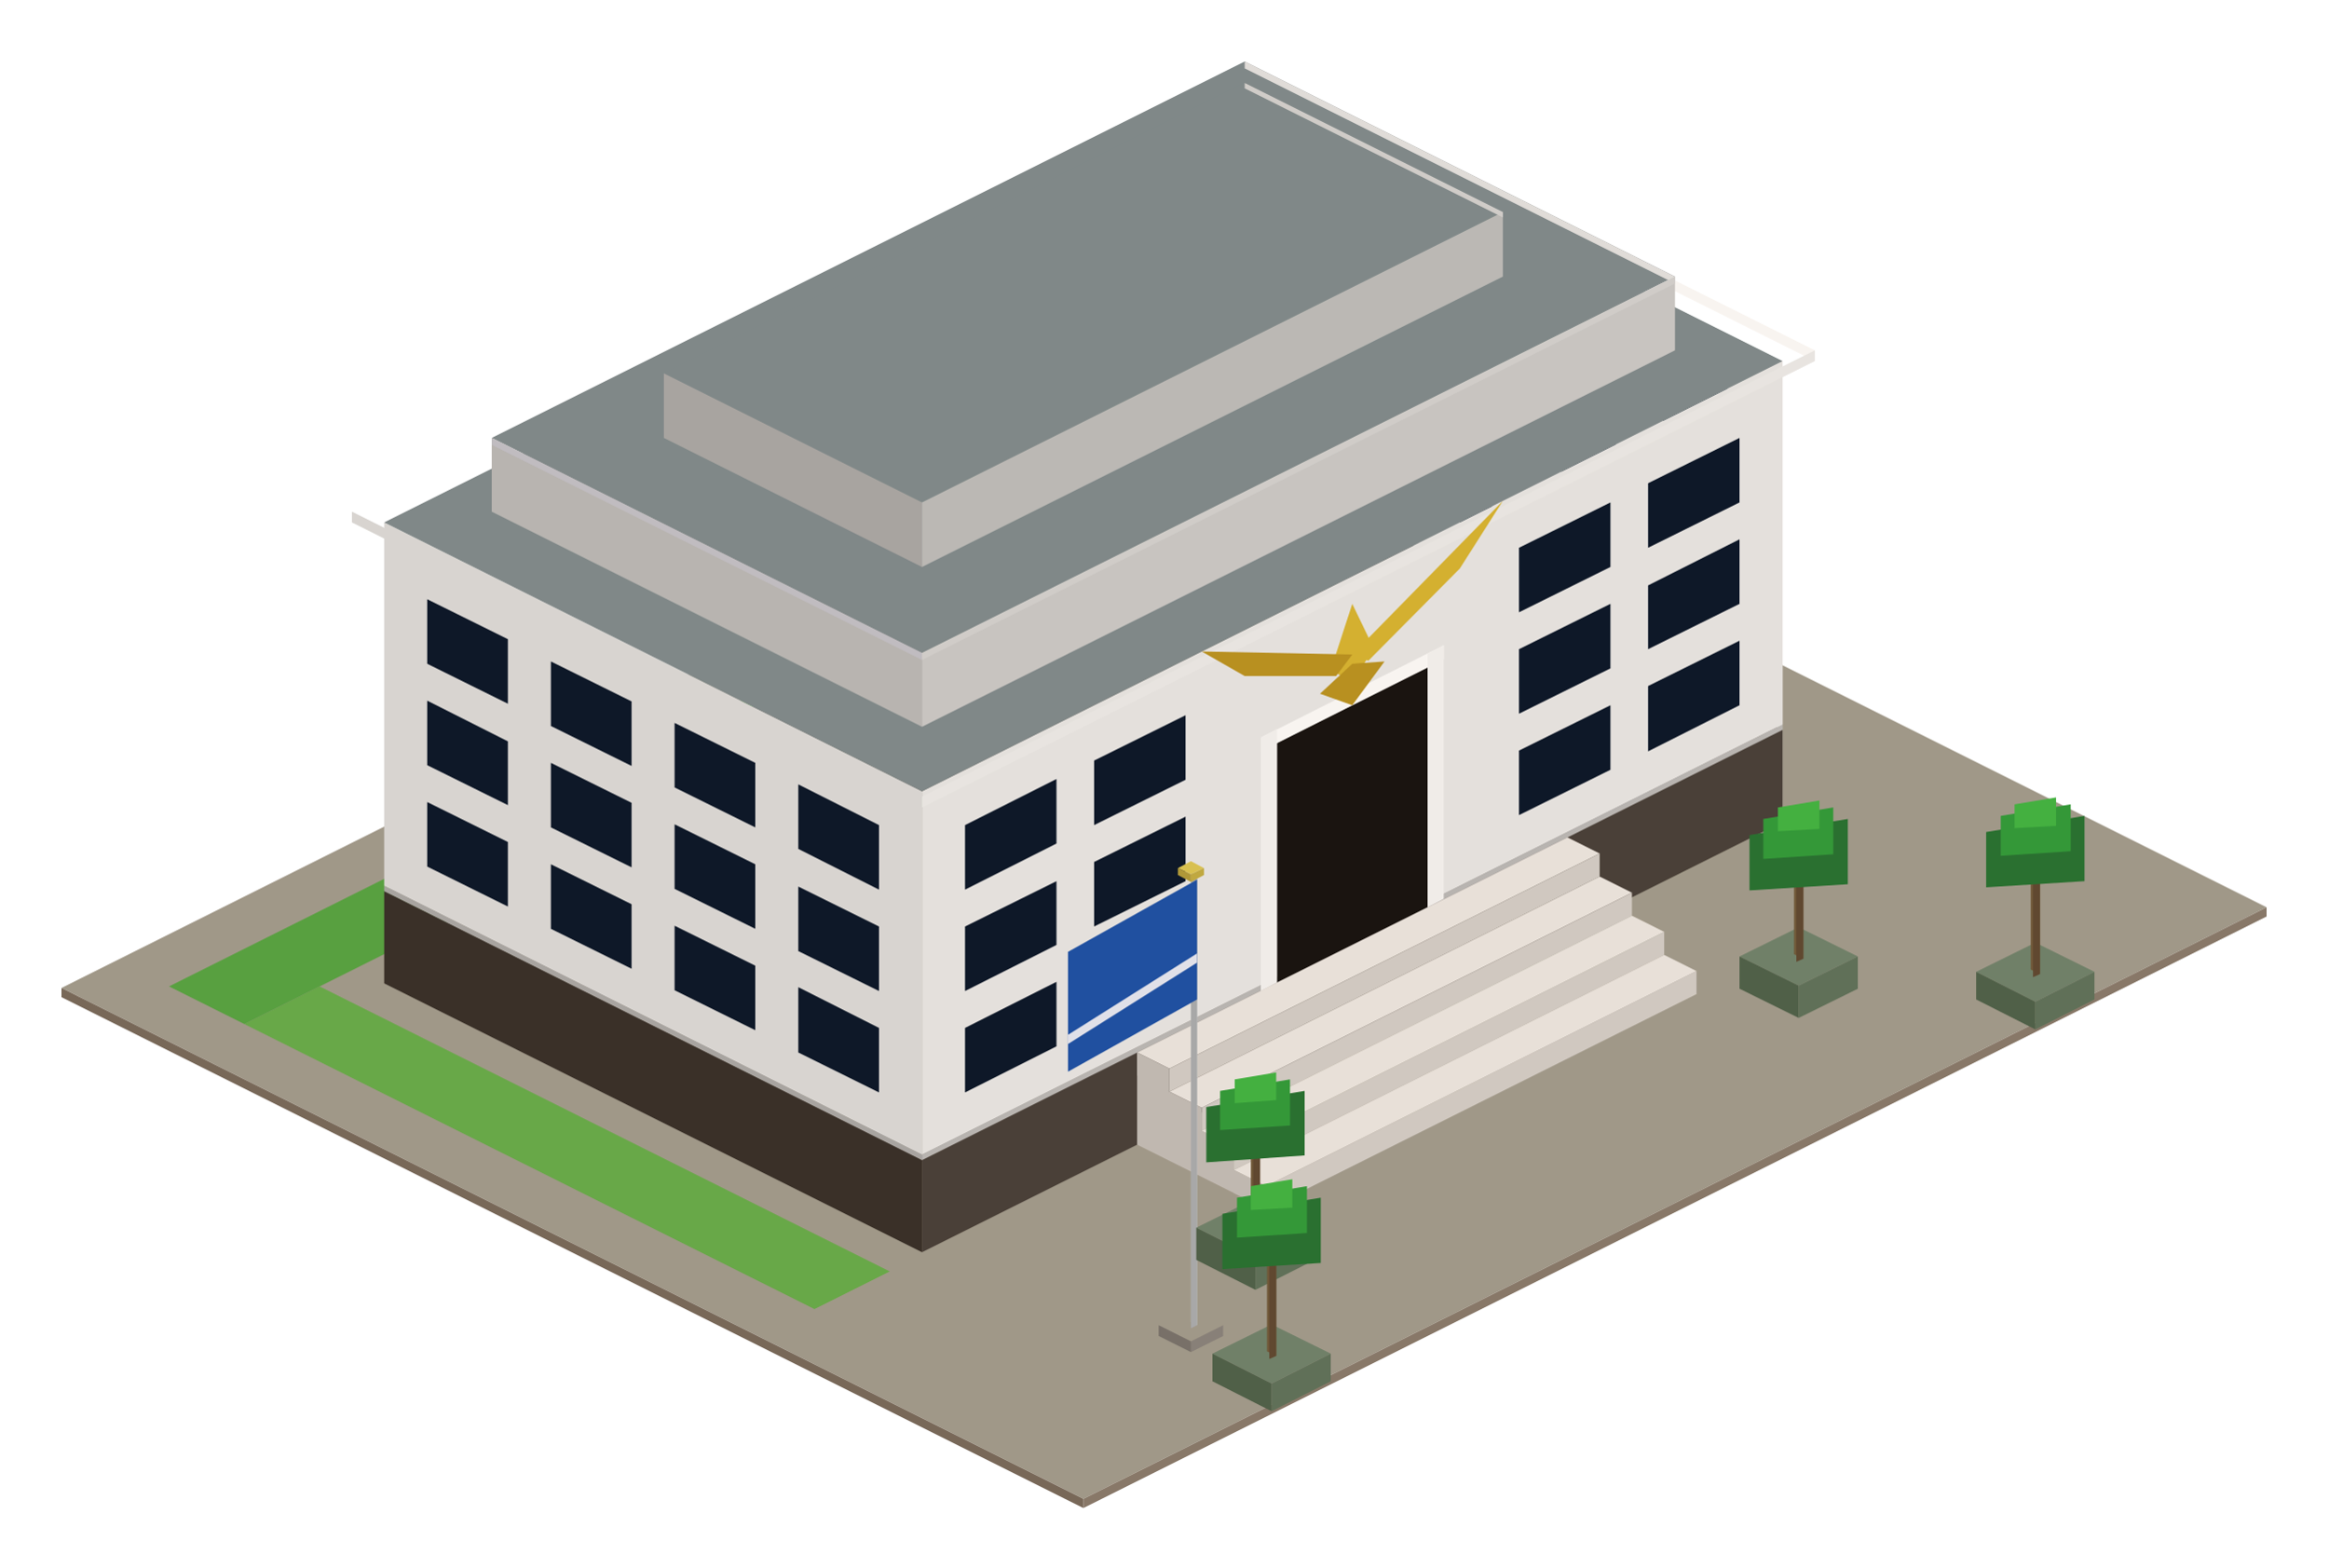
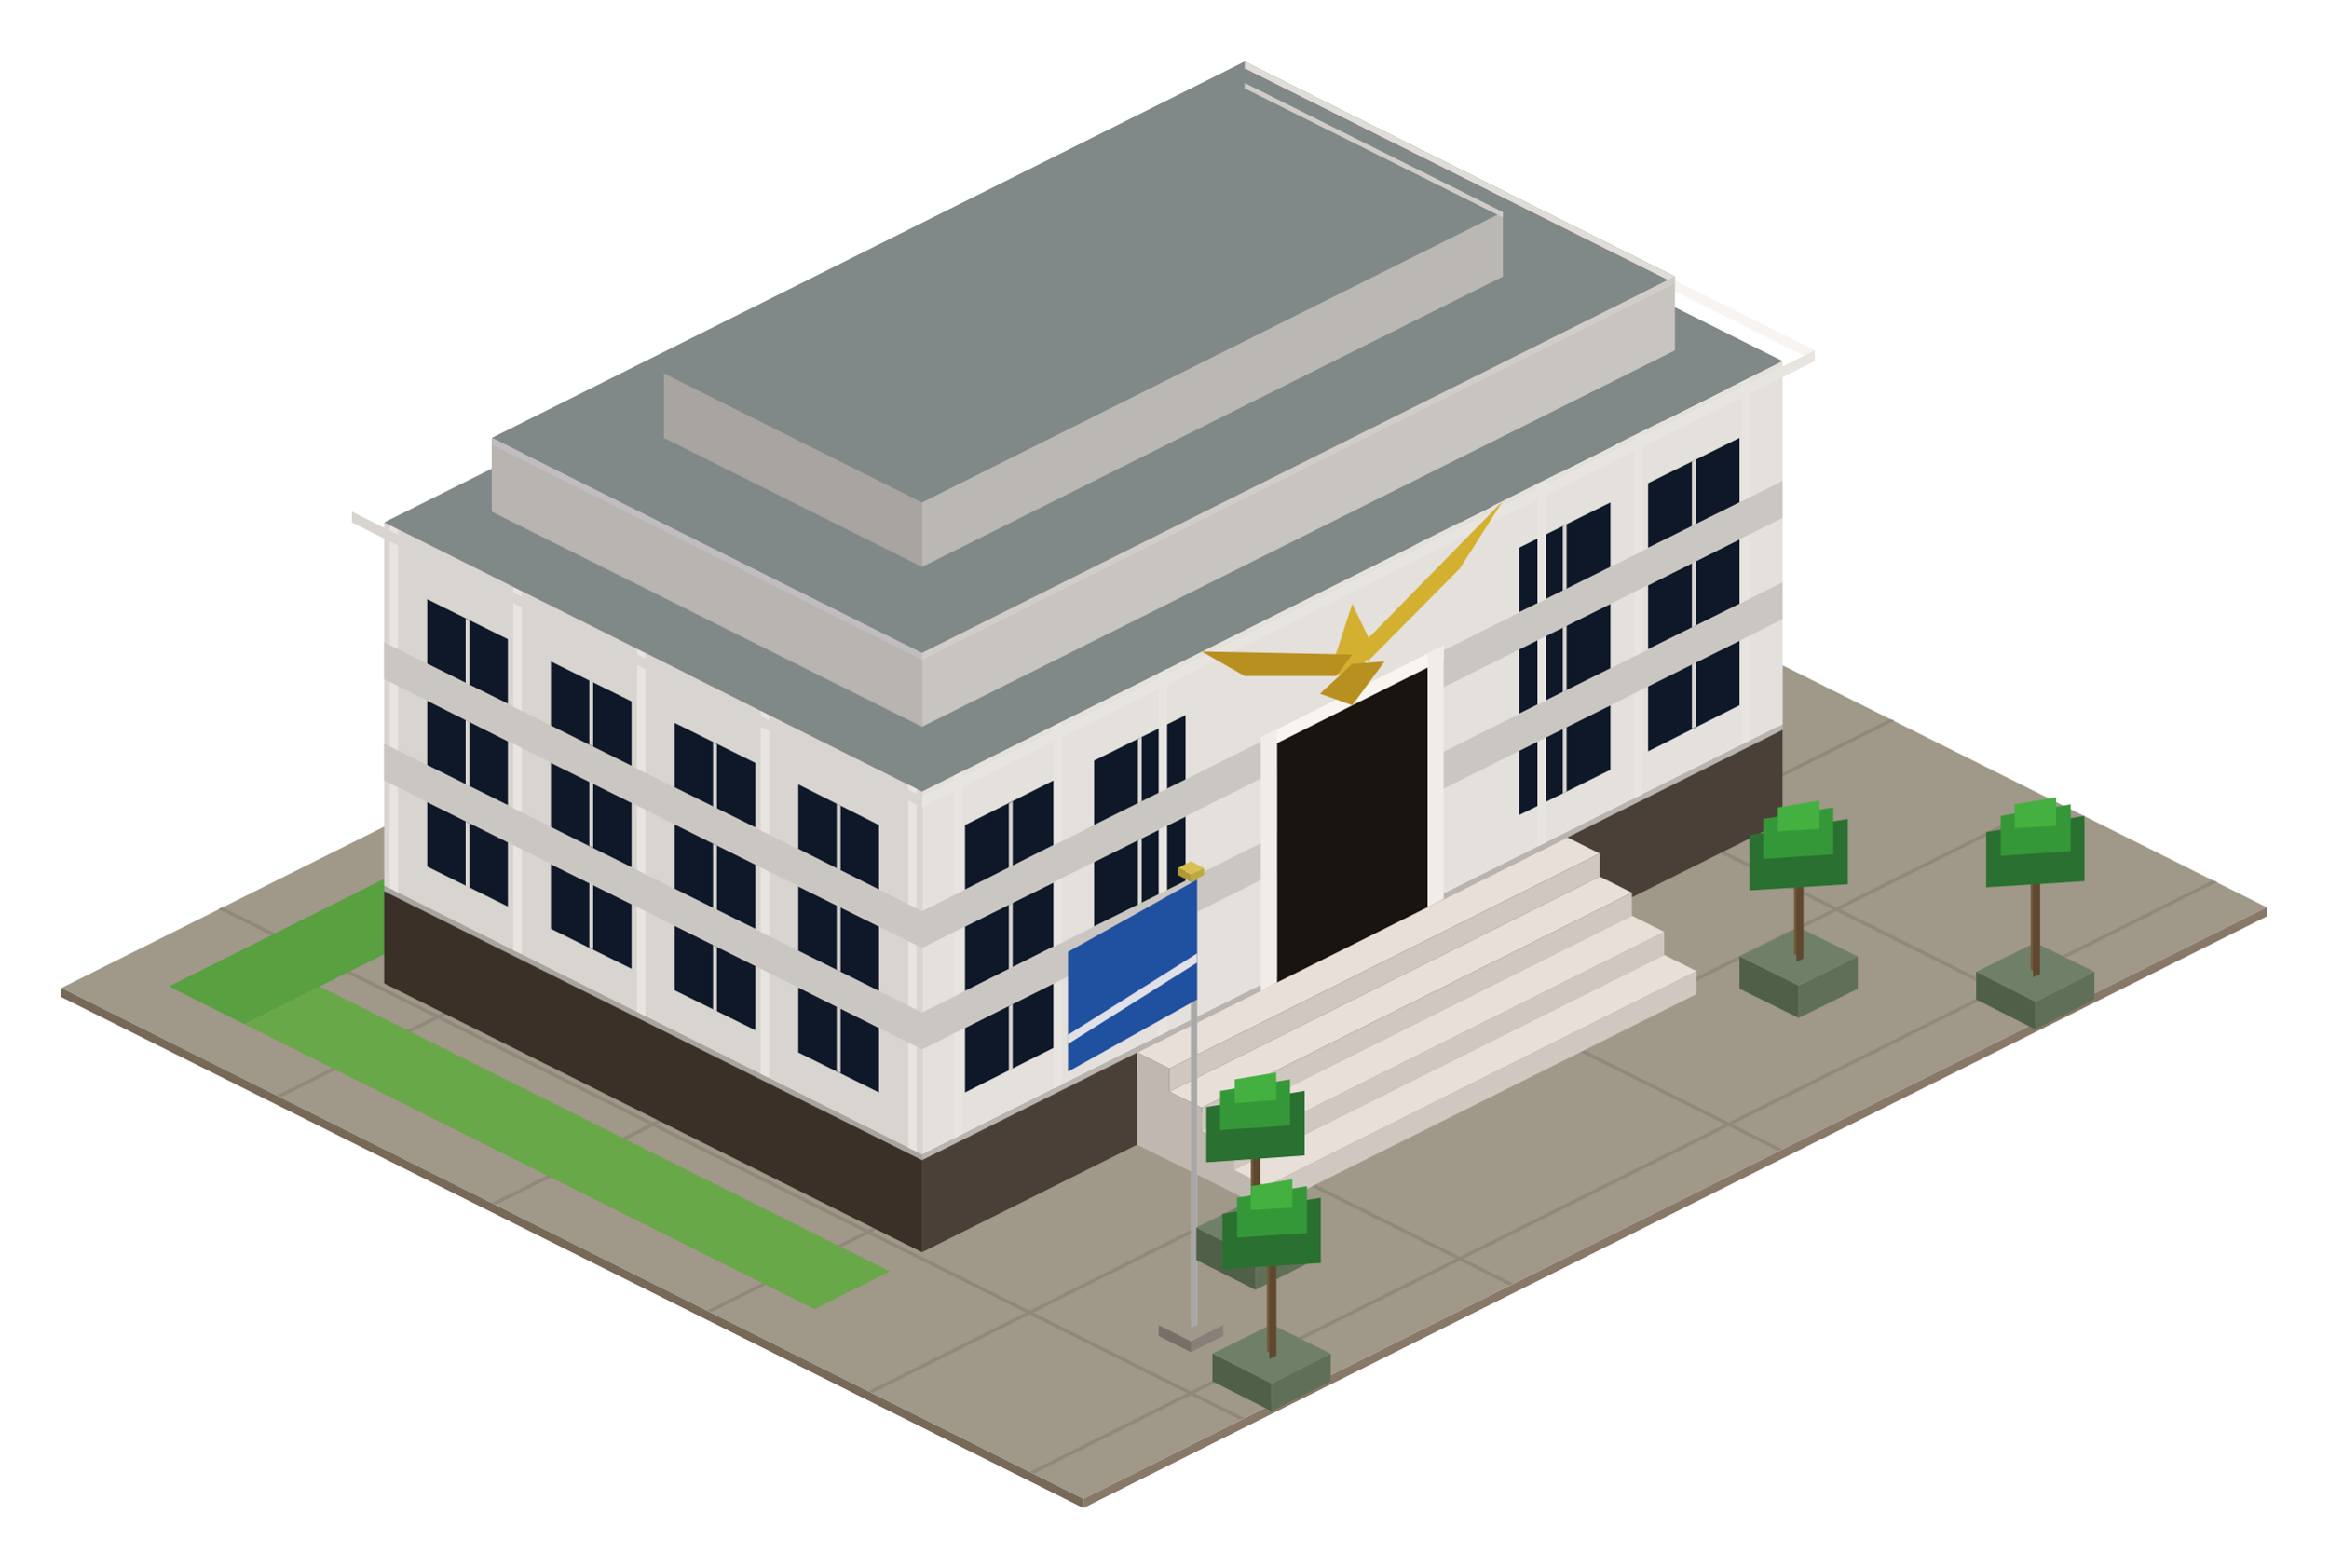
<svg xmlns="http://www.w3.org/2000/svg" viewBox="-148 -58 303 204" width="303" height="204">
  <polygon points="14.0,-6.4 147.0,60.1 -7.0,137.1 -140.0,70.6" fill="#a09888" />
  <polygon points="147.0,61.3 147.0,60.1 -7.0,137.1 -7.0,138.3" fill="#887868" />
  <polygon points="-140.0,71.8 -140.0,70.6 -7.0,137.1 -7.0,138.3" fill="#786858" />
+   <polygon points="42.0,7.6 42.6,7.8 -111.4,84.8 -112.0,84.6" fill="#90887a" />
+   <polygon points="70.0,21.6 70.6,21.8 -83.4,98.8 -84.0,98.6" fill="#90887a" />
+   <polygon points="98.0,35.6 98.6,35.8 -55.4,112.8 -56.0,112.6" fill="#90887a" />
+   <polygon points="119.0,46.1 119.6,46.3 -34.4,123.3 -35.0,123.1" fill="#90887a" />
+   <polygon points="140.0,56.6 140.6,56.8 -13.4,133.8 -14.0,133.6" fill="#90887a" />
+   <polygon points="-14.0,7.6 119.0,74.1 118.4,74.3 -14.6,7.8" fill="#90887a" />
+   <polygon points="-49.0,25.1 84.0,91.6 83.4,91.8 -49.6,25.3" fill="#90887a" />
+   <polygon points="-84.0,42.6 49.0,109.1 48.4,109.3 -84.6,42.8" fill="#90887a" />
+   <polygon points="-119.0,60.1 14.0,126.6 13.4,126.8 -119.6,60.3" fill="#90887a" />
  <polygon points="-106.4,70.4 -32.2,107.5 -42.0,112.4 -116.2,75.3" fill="#68a848" />
  <polygon points="4.2,5.3 14.0,10.2 -116.2,75.3 -126.0,70.4" fill="#58a040" />
  <polygon points="14.0,2.0 84.0,37.0 -28.0,93.0 -98.0,58.0" fill="#686058" />
  <polygon points="84.0,49.0 84.0,37.0 -28.0,93.0 -28.0,105.0" fill="#4a4038" />
  <polygon points="-98.0,70.0 -98.0,58.0 -28.0,93.0 -28.0,105.0" fill="#3a3028" />
  <polygon points="14.0,2.0 14.0,1.3 84.0,36.3 84.0,37.0" fill="#c8c4c0" />
  <polygon points="84.0,37.0 84.0,36.3 -28.0,92.3 -28.0,93.0" fill="#b8b4b0" />
  <polygon points="-98.0,58.0 -98.0,57.3 -28.0,92.3 -28.0,93.0" fill="#a8a4a0" />
  <polygon points="14.0,1.3 14.0,-46.0 84.0,-11.0 84.0,36.3" fill="#f0ece8" />
  <polygon points="19.6,-1.2 19.6,-9.6 30.1,-4.4 30.1,4.1" fill="#1a2838" />
  <polygon points="35.7,6.8 35.7,-1.6 46.2,3.7 46.2,12.1" fill="#1a2838" />
  <polygon points="51.8,14.9 51.8,6.5 62.3,11.7 62.3,20.1" fill="#1a2838" />
  <polygon points="67.9,22.9 67.9,14.5 78.4,19.8 78.4,28.2" fill="#1a2838" />
  <polygon points="19.6,-14.4 19.6,-22.8 30.1,-17.5 30.1,-9.2" fill="#1a2838" />
  <polygon points="35.7,-6.4 35.7,-14.7 46.2,-9.5 46.2,-1.1" fill="#1a2838" />
  <polygon points="51.8,1.7 51.8,-6.7 62.3,-1.5 62.3,6.9" fill="#1a2838" />
  <polygon points="67.9,9.7 67.9,1.4 78.4,6.6 78.4,15.0" fill="#1a2838" />
  <polygon points="19.6,-27.6 19.6,-36.0 30.1,-30.8 30.1,-22.4" fill="#1a2838" />
  <polygon points="35.7,-19.6 35.7,-28.0 46.2,-22.7 46.2,-14.3" fill="#1a2838" />
  <polygon points="51.8,-11.5 51.8,-19.9 62.3,-14.7 62.3,-6.3" fill="#1a2838" />
  <polygon points="67.9,-3.5 67.9,-11.9 78.4,-6.6 78.4,1.8" fill="#1a2838" />
  <polygon points="-98.0,57.3 -98.0,10.0 -28.0,45.0 -28.0,92.3" fill="#d8d4d0" />
  <polygon points="-92.4,54.8 -92.4,46.4 -81.9,51.6 -81.9,60.0" fill="#0e1828" />
+   <polygon points="-87.4,57.3 -87.4,48.9 -86.9,49.2 -86.9,57.6" fill="#d8d4d0" />
  <polygon points="-76.3,62.9 -76.3,54.5 -65.8,59.7 -65.8,68.1" fill="#0e1828" />
+   <polygon points="-71.3,65.3 -71.3,56.9 -70.8,57.2 -70.8,65.6" fill="#d8d4d0" />
  <polygon points="-60.2,70.9 -60.2,62.5 -49.7,67.7 -49.7,76.1" fill="#0e1828" />
+   <polygon points="-55.2,73.4 -55.2,65.0 -54.7,65.3 -54.7,73.7" fill="#d8d4d0" />
  <polygon points="-44.1,79.0 -44.1,70.5 -33.6,75.8 -33.6,84.2" fill="#0e1828" />
+   <polygon points="-39.1,81.4 -39.1,73.0 -38.6,73.3 -38.6,81.7" fill="#d8d4d0" />
  <polygon points="-92.4,41.6 -92.4,33.2 -81.9,38.5 -81.9,46.8" fill="#0e1828" />
+   <polygon points="-87.4,44.1 -87.4,35.7 -86.9,36.0 -86.9,44.4" fill="#d8d4d0" />
  <polygon points="-76.3,49.7 -76.3,41.3 -65.8,46.5 -65.8,54.9" fill="#0e1828" />
+   <polygon points="-71.3,52.1 -71.3,43.7 -70.8,44.0 -70.8,52.4" fill="#d8d4d0" />
  <polygon points="-60.2,57.7 -60.2,49.3 -49.7,54.5 -49.7,62.9" fill="#0e1828" />
+   <polygon points="-55.2,60.2 -55.2,51.8 -54.7,52.1 -54.7,60.5" fill="#d8d4d0" />
  <polygon points="-44.1,65.8 -44.1,57.4 -33.6,62.6 -33.6,71.0" fill="#0e1828" />
+   <polygon points="-39.1,68.2 -39.1,59.8 -38.6,60.1 -38.6,68.5" fill="#d8d4d0" />
  <polygon points="-92.4,28.4 -92.4,20.0 -81.9,25.2 -81.9,33.6" fill="#0e1828" />
+   <polygon points="-87.4,30.9 -87.4,22.5 -86.9,22.8 -86.9,31.2" fill="#d8d4d0" />
  <polygon points="-76.3,36.5 -76.3,28.1 -65.8,33.3 -65.8,41.7" fill="#0e1828" />
+   <polygon points="-71.3,38.9 -71.3,30.5 -70.8,30.8 -70.8,39.2" fill="#d8d4d0" />
  <polygon points="-60.2,44.5 -60.2,36.1 -49.7,41.3 -49.7,49.7" fill="#0e1828" />
+   <polygon points="-55.2,47.0 -55.2,38.6 -54.7,38.9 -54.7,47.3" fill="#d8d4d0" />
  <polygon points="-44.1,52.5 -44.1,44.1 -33.6,49.4 -33.6,57.8" fill="#0e1828" />
+   <polygon points="-39.1,55.0 -39.1,46.6 -38.6,46.9 -38.6,55.3" fill="#d8d4d0" />
+   <polygon points="-97.3,57.6 -97.3,10.4 -96.2,10.9 -96.2,58.2" fill="#e8e4e0" />
+   <polygon points="-81.2,65.7 -81.2,18.4 -80.1,19.0 -80.1,66.2" fill="#e8e4e0" />
+   <polygon points="-65.1,73.7 -65.1,26.5 -64.0,27.0 -64.0,74.3" fill="#e8e4e0" />
+   <polygon points="-49.0,81.8 -49.0,34.5 -47.9,35.1 -47.9,82.3" fill="#e8e4e0" />
+   <polygon points="-29.8,91.4 -29.8,44.1 -28.7,44.6 -28.7,91.9" fill="#e8e4e0" />
+   <polygon points="-98.0,43.6 -98.0,38.8 -28.0,73.8 -28.0,78.6" fill="#cac6c2" />
+   <polygon points="-98.0,30.4 -98.0,25.6 -28.0,60.6 -28.0,65.4" fill="#cac6c2" />
  <polygon points="84.0,36.3 84.0,-11.0 -28.0,45.0 -28.0,92.3" fill="#e4e0dc" />
  <polygon points="78.4,33.8 78.4,25.4 66.5,31.3 66.5,39.8" fill="#0e1828" />
+   <polygon points="72.7,36.6 72.7,28.2 72.2,28.5 72.2,36.9" fill="#d8d4d0" />
  <polygon points="61.6,42.2 61.6,33.8 49.7,39.7 49.7,48.1" fill="#0e1828" />
+   <polygon points="55.9,45.0 55.9,36.6 55.4,36.9 55.4,45.3" fill="#d8d4d0" />
  <polygon points="-10.5,78.2 -10.5,69.8 -22.4,75.8 -22.4,84.2" fill="#0e1828" />
+   <polygon points="-16.2,81.1 -16.2,72.7 -16.7,73.0 -16.7,81.4" fill="#d8d4d0" />
  <polygon points="6.3,69.9 6.3,61.5 -5.6,67.4 -5.6,75.8" fill="#0e1828" />
+   <polygon points="0.6,72.7 0.6,64.3 0.1,64.6 0.1,73.0" fill="#d8d4d0" />
  <polygon points="78.4,20.6 78.4,12.2 66.5,18.2 66.5,26.5" fill="#0e1828" />
+   <polygon points="72.7,23.4 72.7,15.0 72.2,15.3 72.2,23.7" fill="#d8d4d0" />
  <polygon points="61.6,29.0 61.6,20.6 49.7,26.5 49.7,34.9" fill="#0e1828" />
+   <polygon points="55.9,31.8 55.9,23.4 55.4,23.7 55.4,32.1" fill="#d8d4d0" />
  <polygon points="-10.5,65.0 -10.5,56.7 -22.4,62.6 -22.4,71.0" fill="#0e1828" />
+   <polygon points="-16.2,67.9 -16.2,59.5 -16.7,59.8 -16.7,68.2" fill="#d8d4d0" />
  <polygon points="6.3,56.7 6.3,48.3 -5.6,54.2 -5.6,62.6" fill="#0e1828" />
+   <polygon points="0.6,59.5 0.6,51.1 0.1,51.4 0.1,59.8" fill="#d8d4d0" />
  <polygon points="78.4,7.4 78.4,-1.0 66.5,4.9 66.5,13.3" fill="#0e1828" />
+   <polygon points="72.7,10.2 72.7,1.8 72.2,2.1 72.2,10.5" fill="#d8d4d0" />
  <polygon points="61.6,15.8 61.6,7.4 49.7,13.3 49.7,21.7" fill="#0e1828" />
+   <polygon points="55.9,18.6 55.9,10.2 55.4,10.5 55.4,18.9" fill="#d8d4d0" />
  <polygon points="-10.5,51.8 -10.5,43.4 -22.4,49.4 -22.4,57.8" fill="#0e1828" />
+   <polygon points="-16.2,54.7 -16.2,46.3 -16.7,46.6 -16.7,55.0" fill="#d8d4d0" />
  <polygon points="6.3,43.5 6.3,35.1 -5.6,41.0 -5.6,49.4" fill="#0e1828" />
+   <polygon points="0.6,46.3 0.6,37.9 0.1,38.2 0.1,46.6" fill="#d8d4d0" />
+   <polygon points="79.8,38.4 79.8,-8.9 78.7,-8.3 78.7,38.9" fill="#e8e4e0" />
+   <polygon points="65.8,45.4 65.8,-1.9 64.7,-1.3 64.7,45.9" fill="#e8e4e0" />
+   <polygon points="53.2,51.7 53.2,4.4 52.1,5.0 52.1,52.2" fill="#e8e4e0" />
+   <polygon points="3.9,76.3 3.9,29.0 2.8,29.6 2.8,76.9" fill="#e8e4e0" />
+   <polygon points="-9.8,83.2 -9.8,35.9 -10.9,36.5 -10.9,83.7" fill="#e8e4e0" />
+   <polygon points="-22.7,89.6 -22.7,42.3 -23.8,42.9 -23.8,90.2" fill="#e8e4e0" />
+   <polygon points="84.0,22.6 84.0,17.8 -28.0,73.8 -28.0,78.6" fill="#cac6c2" />
+   <polygon points="84.0,9.4 84.0,4.6 -28.0,60.6 -28.0,65.4" fill="#cac6c2" />
  <polygon points="37.8,60.1 37.8,28.9 18.2,38.7 18.2,69.9" fill="#1a1410" />
  <polygon points="39.9,27.8 39.9,26.0 16.1,38.0 16.1,39.8" fill="#f8f4f0" />
  <polygon points="39.9,59.0 39.9,26.0 37.8,27.1 37.8,60.1" fill="#f0ece8" />
  <polygon points="18.2,69.9 18.2,36.9 16.1,38.0 16.1,71.0" fill="#f0ece8" />
  <polygon points="14.0,-46.0 84.0,-11.0 -28.0,45.0 -98.0,10.0" fill="#808888" />
  <polygon points="14.0,-48.1 14.0,-49.5 88.2,-12.4 88.2,-11.0" fill="#f8f4f0" />
  <polygon points="88.2,-11.0 88.2,-12.4 -28.0,45.7 -28.0,47.1" fill="#e8e4e0" />
  <polygon points="-102.2,10.0 -102.2,8.6 -28.0,45.7 -28.0,47.1" fill="#d8d4d0" />
  <polygon points="14.0,-50.0 70.0,-22.0 -28.0,27.0 -84.0,-1.0" fill="#808888" />
  <polygon points="70.0,-12.4 70.0,-22.0 -28.0,27.0 -28.0,36.6" fill="#c8c4c0" />
  <polygon points="-84.0,8.6 -84.0,-1.0 -28.0,27.0 -28.0,36.6" fill="#b8b4b0" />
  <polygon points="14.0,-49.1 14.0,-50.0 70.0,-22.0 70.0,-21.1" fill="#e0dcd8" />
  <polygon points="70.0,-21.1 70.0,-22.0 -28.0,27.0 -28.0,27.9" fill="#d0ccc8" />
  <polygon points="-84.0,-0.1 -84.0,-1.0 -28.0,27.0 -28.0,27.9" fill="#c0bcc0" />
  <polygon points="14.0,-47.2 47.6,-30.4 -28.0,7.4 -61.6,-9.4" fill="#808888" />
  <polygon points="47.6,-22.0 47.6,-30.4 -28.0,7.4 -28.0,15.8" fill="#bbb8b4" />
  <polygon points="-61.6,-1.0 -61.6,-9.4 -28.0,7.4 -28.0,15.8" fill="#a8a4a0" />
  <polygon points="14.0,-46.5 14.0,-47.2 47.6,-30.4 47.6,-29.7" fill="#d0ccc8" />
  <polygon points="30.8,26.4 28.0,20.6 25.2,29.2 28.0,30.8" fill="#d4b030" />
  <polygon points="28.0,27.2 47.6,7.2 42.0,16.0 30.1,28.0" fill="#d4b030" />
  <polygon points="28.0,27.2 8.4,26.8 14.0,30.0 25.9,30.0" fill="#b89020" />
  <polygon points="32.2,28.1 28.0,28.4 23.8,32.3 28.0,33.8" fill="#b89020" />
  <polygon points="56.0,51.0 60.2,53.1 4.2,81.1 0.0,79.0" fill="#e8e0d8" />
  <polygon points="60.2,56.1 60.2,53.1 4.2,81.1 4.2,84.1" fill="#d0c8c0" />
  <polygon points="0.0,82.0 0.0,79.0 4.2,81.1 4.2,84.1" fill="#c0b8b0" />
  <polygon points="60.2,56.1 64.4,58.2 8.4,86.2 4.2,84.1" fill="#e8e0d8" />
  <polygon points="64.4,61.2 64.4,58.2 8.4,86.2 8.4,89.2" fill="#d0c8c0" />
  <polygon points="4.2,87.1 4.2,84.1 8.4,86.2 8.4,89.2" fill="#c0b8b0" />
  <polygon points="64.4,61.2 68.6,63.3 12.6,91.3 8.4,89.2" fill="#e8e0d8" />
  <polygon points="68.6,66.3 68.6,63.3 12.6,91.3 12.6,94.3" fill="#d0c8c0" />
  <polygon points="8.4,92.2 8.4,89.2 12.6,91.3 12.6,94.3" fill="#c0b8b0" />
  <polygon points="68.6,66.3 72.8,68.4 16.8,96.4 12.6,94.3" fill="#e8e0d8" />
  <polygon points="72.8,71.4 72.8,68.4 16.8,96.4 16.8,99.4" fill="#d0c8c0" />
  <polygon points="12.6,97.3 12.6,94.3 16.8,96.4 16.8,99.4" fill="#c0b8b0" />
  <polygon points="0.0,79.0 16.8,99.4 0.0,91.0" fill="#c0b8b0" />
  <polygon points="7.0,112.4 11.2,114.5 7.0,116.6 2.8,114.5" fill="#a09888" />
  <polygon points="11.2,115.9 11.2,114.5 7.0,116.6 7.0,118.0" fill="#888078" />
  <polygon points="2.8,115.9 2.8,114.5 7.0,116.6 7.0,118.0" fill="#787068" />
  <polygon points="7.0,114.1 7.0,55.5 7.8,55.9 7.8,114.5" fill="#c8c8c8" />
  <polygon points="7.8,114.5 7.8,55.9 7.0,56.3 7.0,114.9" fill="#a8a8a8" />
  <polygon points="7.0,54.1 8.7,55.0 7.0,55.8 5.3,55.0" fill="#d8c050" />
  <polygon points="8.7,55.9 8.7,55.0 7.0,55.8 7.0,56.8" fill="#c0a840" />
  <polygon points="5.3,55.9 5.3,55.0 7.0,55.8 7.0,56.8" fill="#b09838" />
  <polygon points="7.8,72.1 7.8,56.5 -9.0,65.9 -9.0,81.5" fill="#2050a0" />
  <polygon points="7.8,67.3 7.8,66.1 -9.0,76.7 -9.0,77.9" fill="#e0e0e8" />
  <polygon points="86.1,62.7 93.8,66.5 86.1,70.3 78.4,66.5" fill="#708068" />
  <polygon points="93.8,70.7 93.8,66.5 86.1,70.3 86.1,74.5" fill="#607058" />
  <polygon points="78.4,70.7 78.4,66.5 86.1,70.3 86.1,74.5" fill="#506048" />
  <polygon points="85.5,66.2 85.5,51.8 86.7,52.4 86.7,66.8" fill="#705838" />
  <polygon points="86.7,66.8 86.7,52.4 85.8,52.8 85.8,67.2" fill="#604830" />
  <polygon points="79.7,50.7 92.5,48.6 92.5,57.1 79.7,57.9" fill="#2a7030" />
  <polygon points="81.5,48.6 90.6,47.1 90.6,53.2 81.5,53.8" fill="#349838" />
  <polygon points="83.4,47.1 88.8,46.2 88.8,49.9 83.4,50.2" fill="#44b040" />
  <polygon points="15.4,98.0 23.1,101.8 15.4,105.7 7.7,101.8" fill="#708068" />
  <polygon points="23.1,106.0 23.1,101.8 15.4,105.7 15.4,109.9" fill="#607058" />
  <polygon points="7.7,106.0 7.7,101.8 15.4,105.7 15.4,109.9" fill="#506048" />
  <polygon points="14.8,101.6 14.8,87.2 16.0,87.7 16.0,102.1" fill="#705838" />
  <polygon points="16.0,102.1 16.0,87.7 15.1,88.2 15.1,102.5" fill="#604830" />
  <polygon points="9.0,86.1 21.8,84.0 21.8,92.4 9.0,93.3" fill="#2a7030" />
  <polygon points="10.8,84.0 19.9,82.5 19.9,88.5 10.8,89.1" fill="#349838" />
  <polygon points="12.7,82.5 18.1,81.6 18.1,85.2 12.7,85.6" fill="#44b040" />
  <polygon points="116.9,64.7 124.6,68.5 116.9,72.4 109.2,68.5" fill="#708068" />
  <polygon points="124.6,72.1 124.6,68.5 116.9,72.4 116.9,76.0" fill="#607058" />
  <polygon points="109.2,72.1 109.2,68.5 116.9,72.4 116.9,76.0" fill="#506048" />
  <polygon points="116.3,68.2 116.3,51.4 117.5,52.0 117.5,68.8" fill="#705838" />
  <polygon points="117.5,68.8 117.5,52.0 116.6,52.4 116.6,69.2" fill="#604830" />
  <polygon points="110.5,50.3 123.3,48.2 123.3,56.7 110.5,57.5" fill="#2a7030" />
  <polygon points="112.4,48.2 121.5,46.7 121.5,52.8 112.4,53.4" fill="#349838" />
  <polygon points="114.2,46.7 119.6,45.8 119.6,49.5 114.2,49.8" fill="#44b040" />
  <polygon points="17.5,114.4 25.2,118.2 17.5,122.1 9.8,118.2" fill="#708068" />
  <polygon points="25.2,121.8 25.2,118.2 17.5,122.1 17.5,125.7" fill="#607058" />
  <polygon points="9.8,121.8 9.8,118.2 17.5,122.1 17.5,125.7" fill="#506048" />
  <polygon points="16.9,117.9 16.9,101.1 18.1,101.7 18.1,118.5" fill="#705838" />
  <polygon points="18.1,118.5 18.1,101.7 17.2,102.1 17.2,118.9" fill="#604830" />
  <polygon points="11.1,100.0 23.9,97.9 23.9,106.4 11.1,107.2" fill="#2a7030" />
  <polygon points="13.0,97.9 22.1,96.4 22.1,102.5 13.0,103.1" fill="#349838" />
  <polygon points="14.8,96.4 20.2,95.5 20.2,99.2 14.8,99.5" fill="#44b040" />
</svg>
